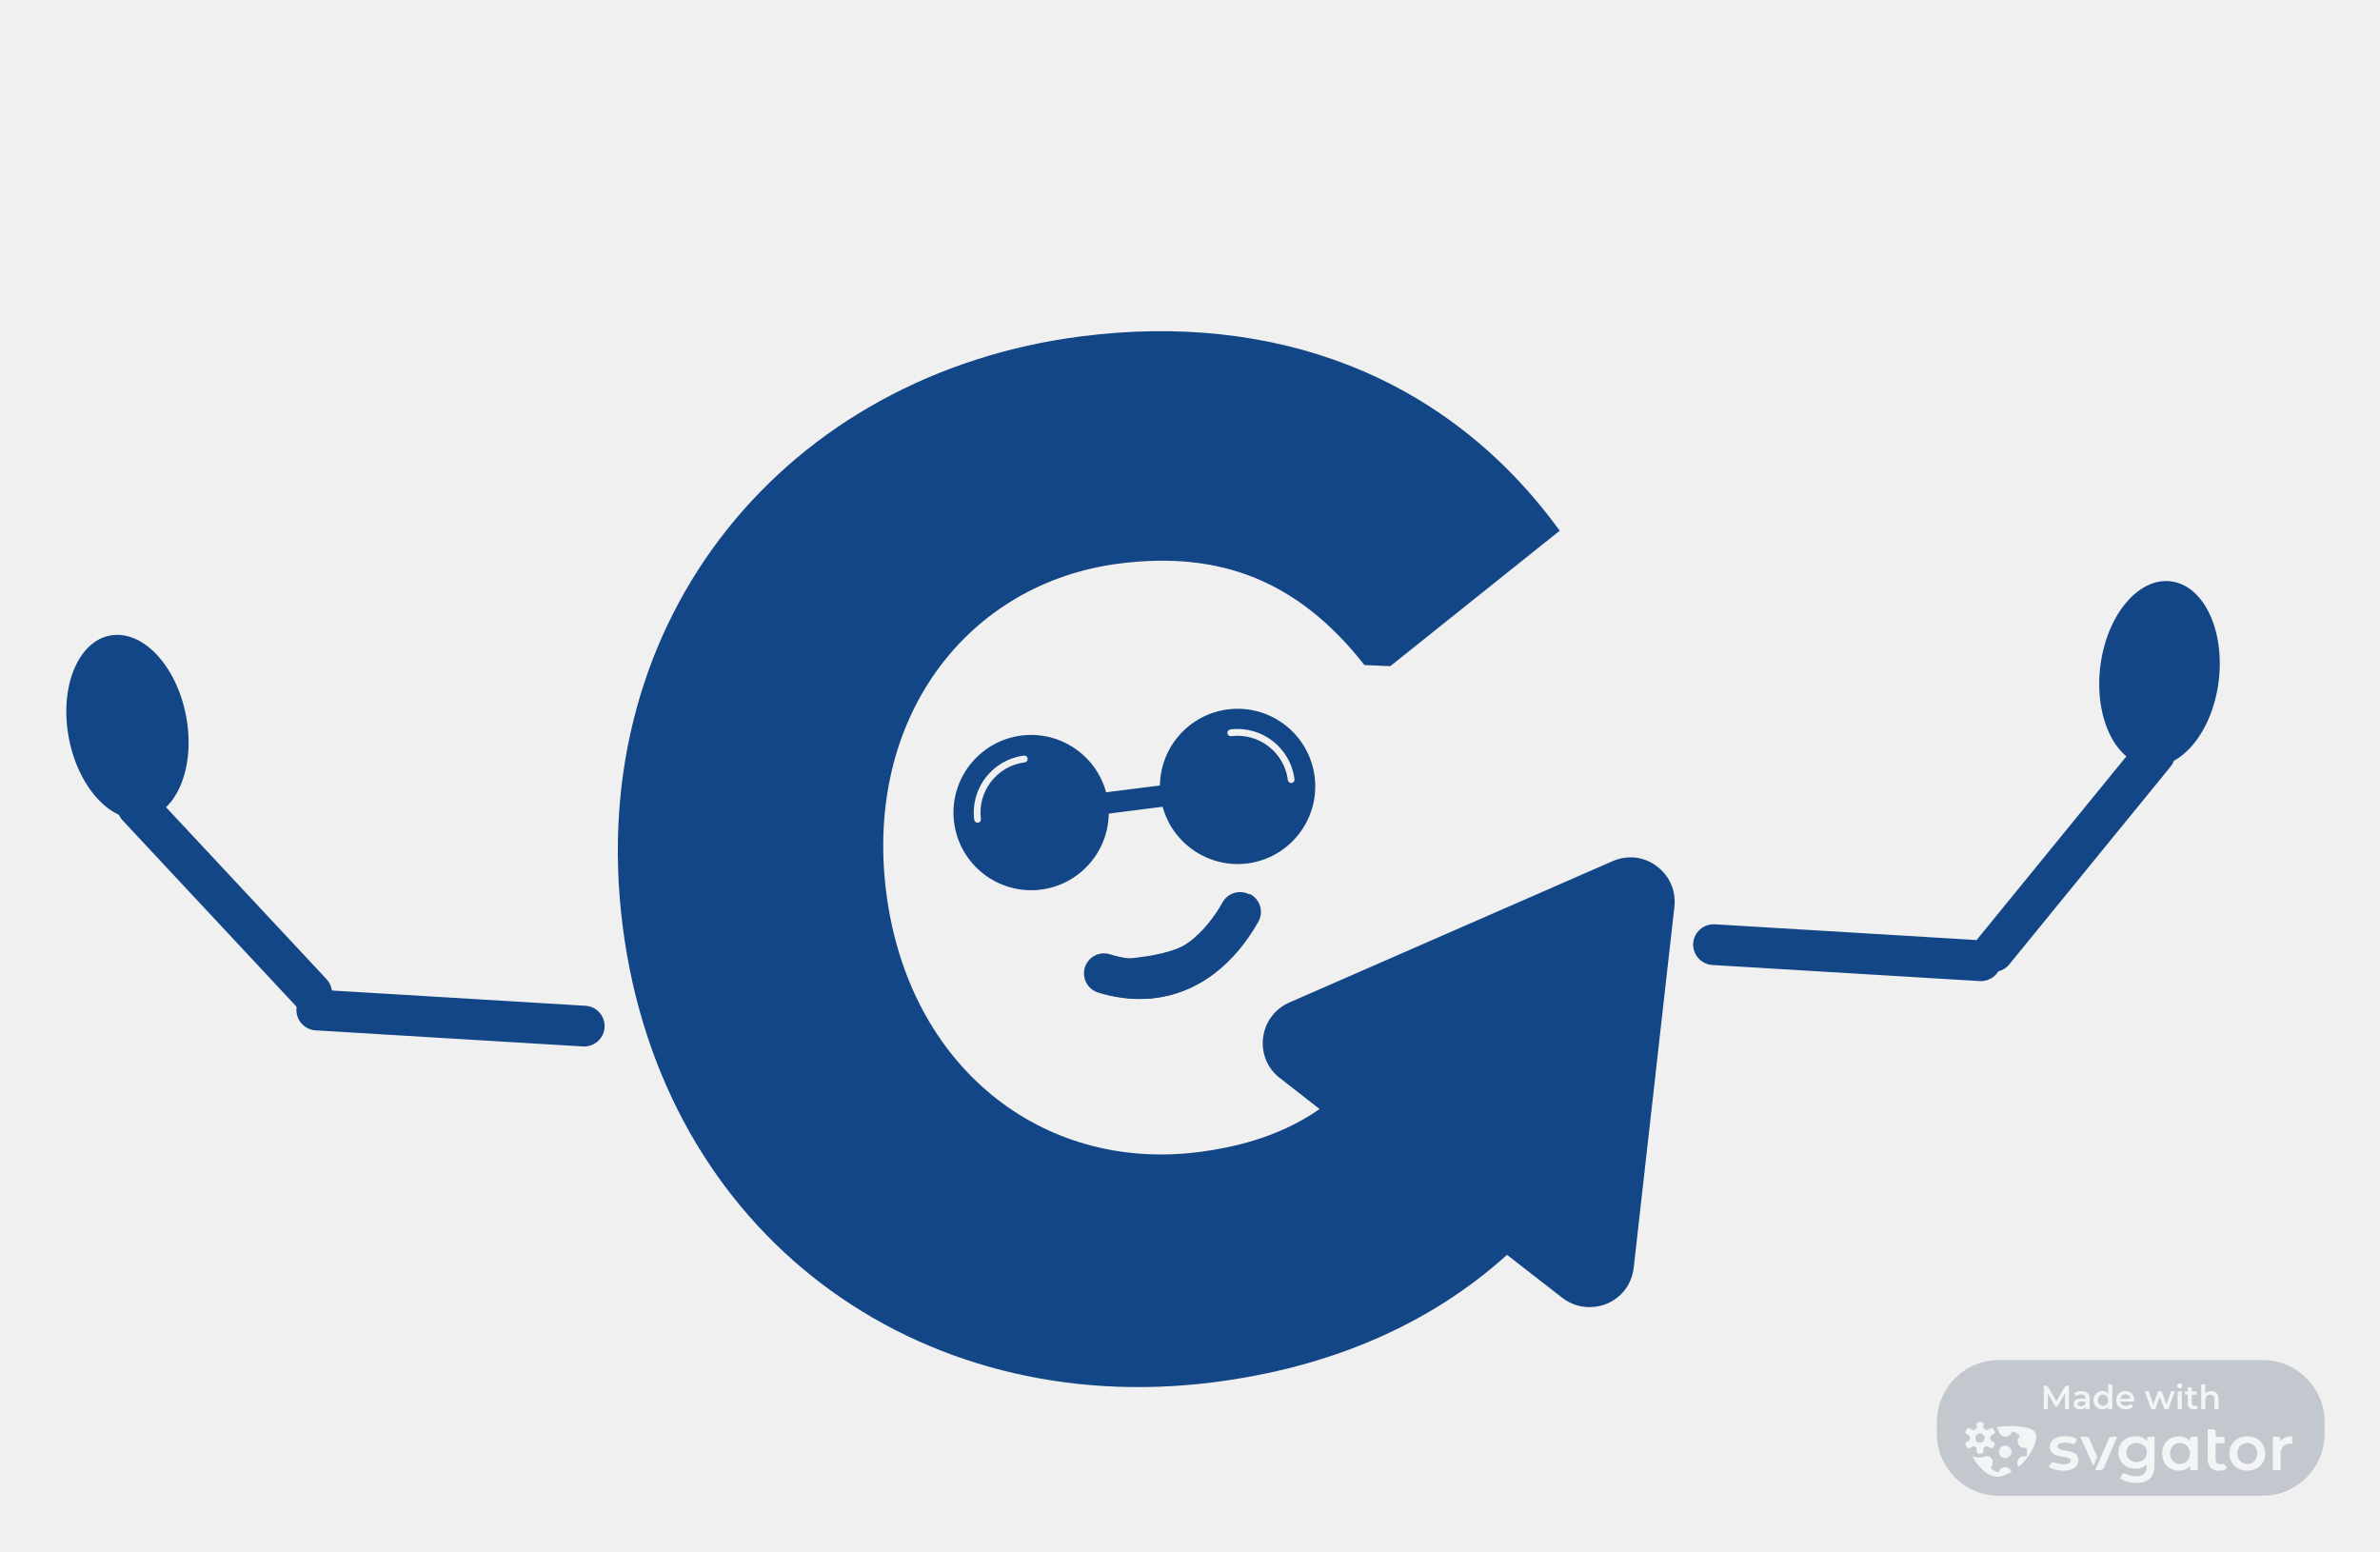
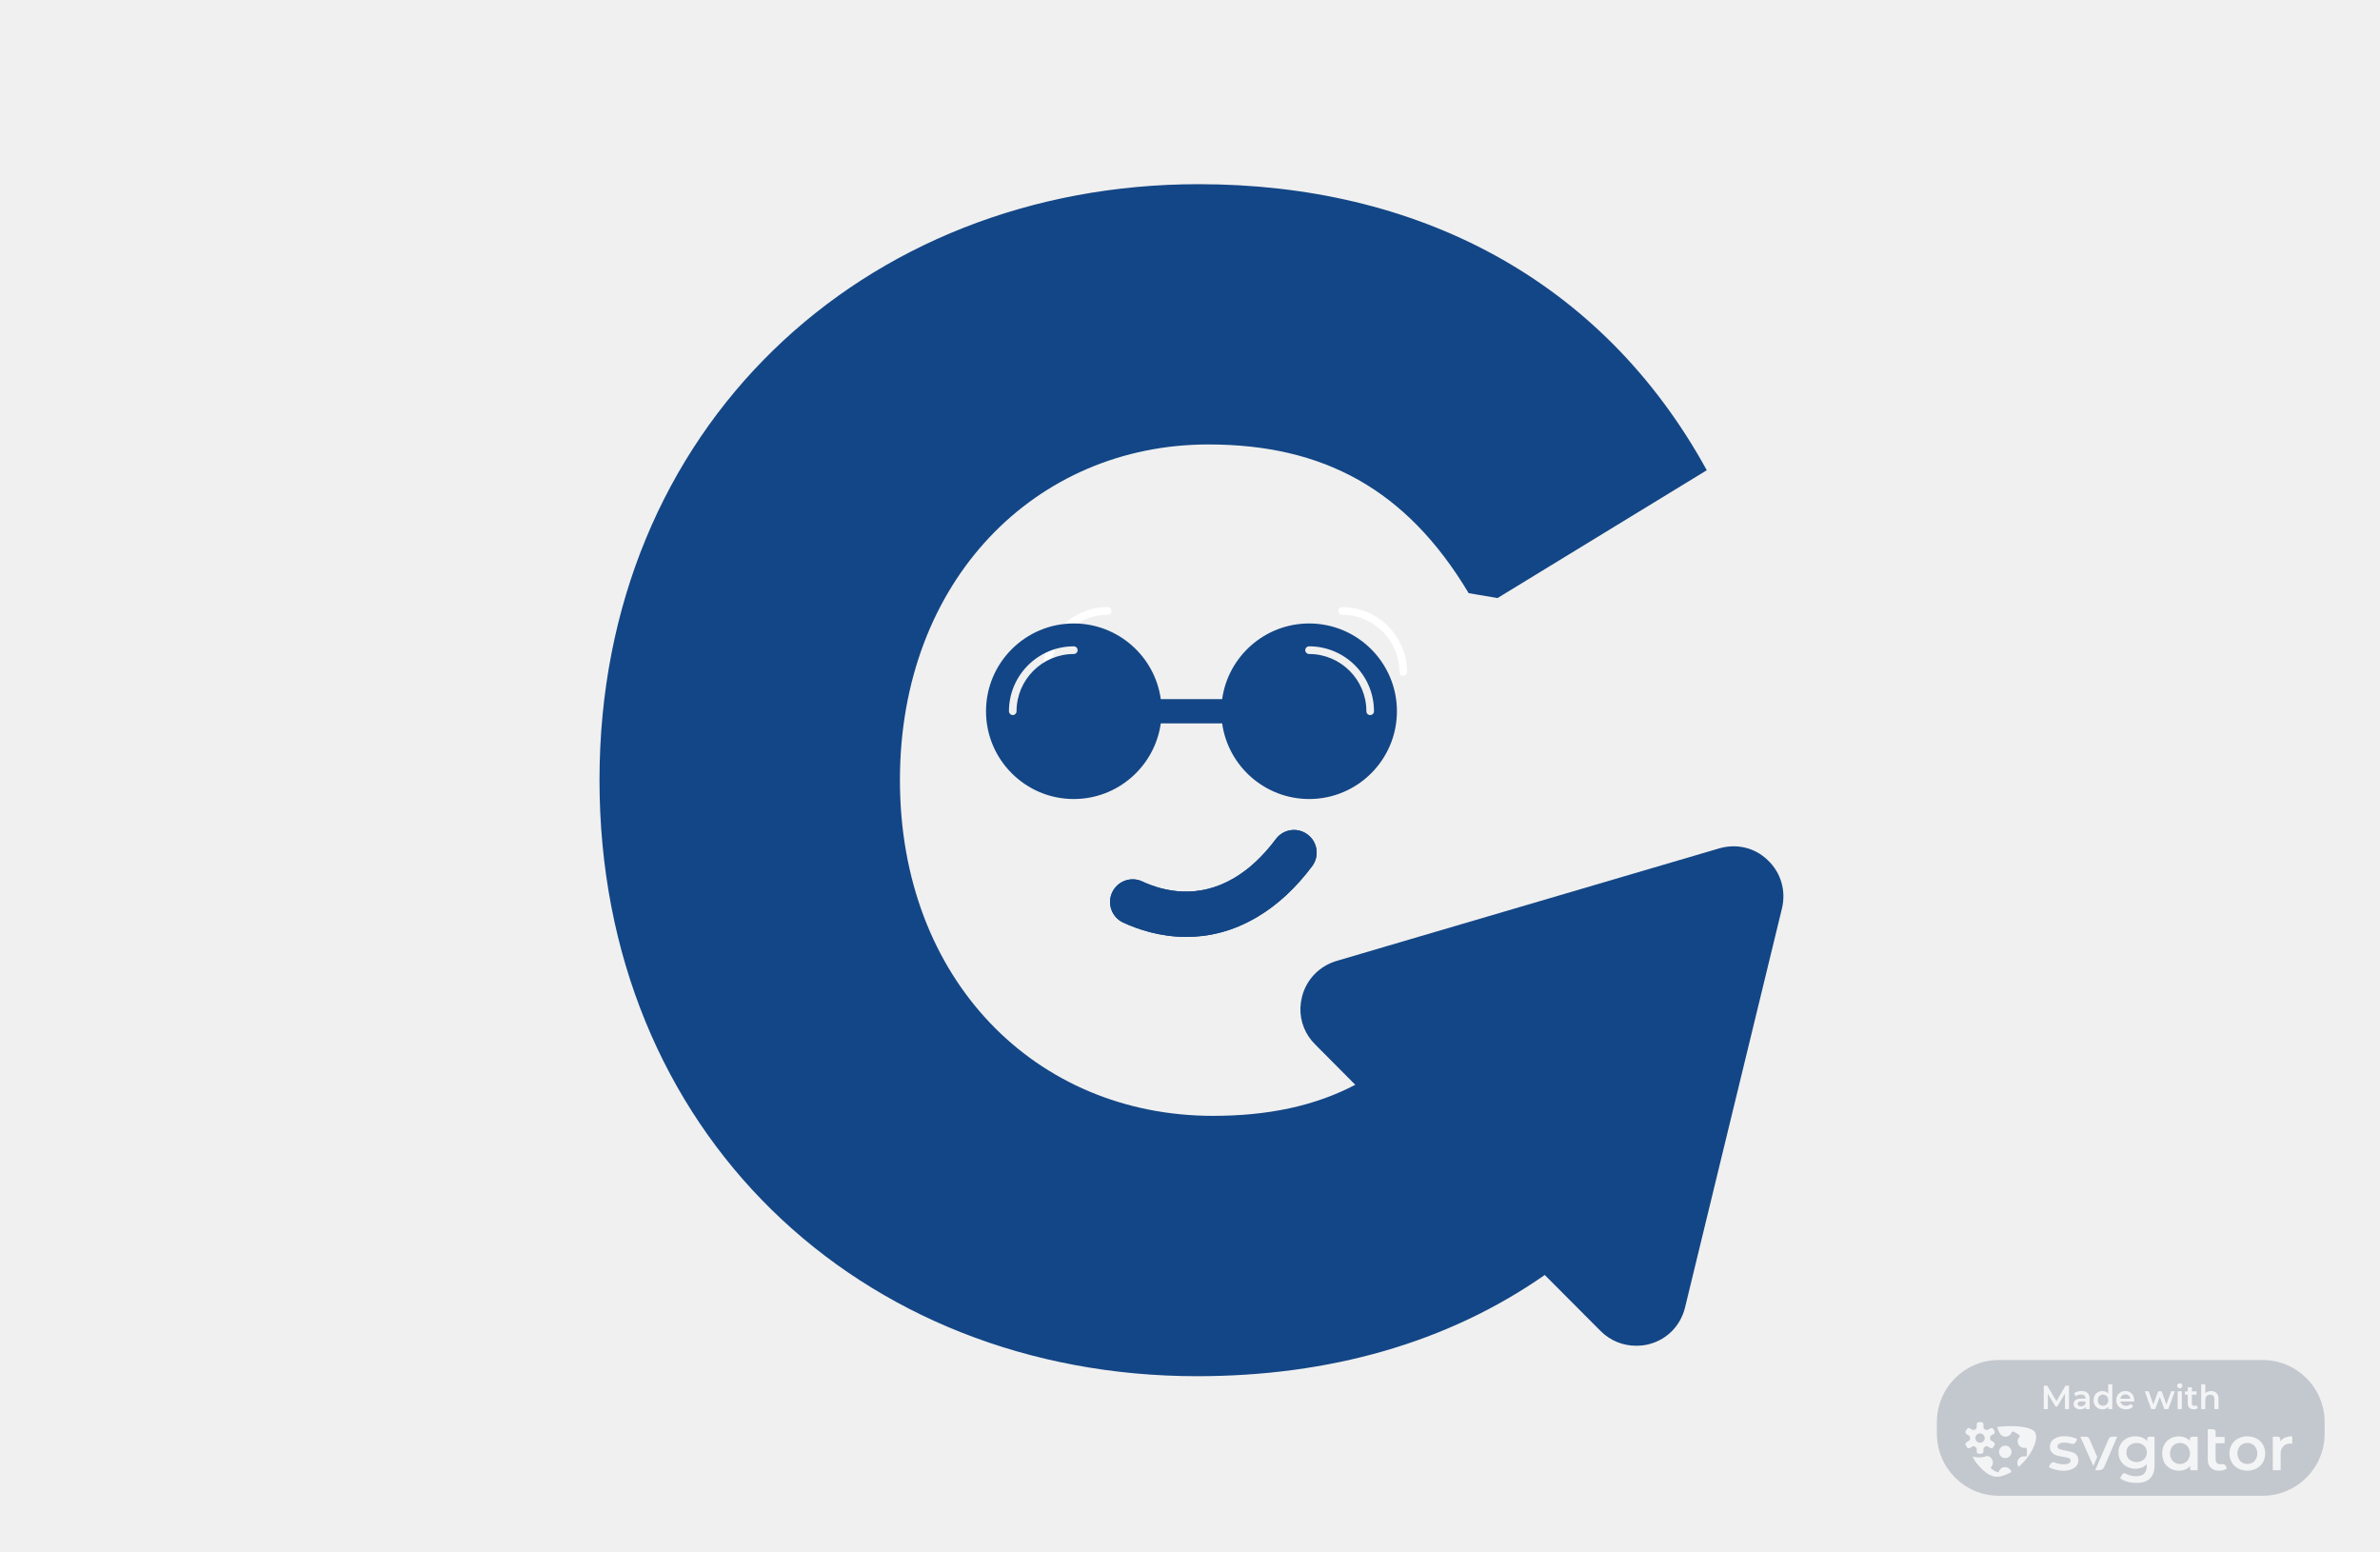
- <svg xmlns="http://www.w3.org/2000/svg" id="eHrPO8fATRM1" viewBox="0 0 350.76 228.57" shape-rendering="geometricPrecision" text-rendering="geometricPrecision" project-id="a3becb7bf2cf4243b5b0119293f66a98" export-id="05f6f4d6454044f6a4405d2b859d0123" cached="false">
-   <g id="eHrPO8fATRM2" transform="matrix(.992066-.125722 0.125722 0.992066-14.49231 22.70981)">
-     <g transform="translate(13.70477 48.49565)">
-       <path d="M231.54,94.38L218.9,146.41c-.57,2.31-2.28,4.11-4.59,4.74-.61.18-1.22.23-1.8.23-1.7,0-3.35-.66-4.6-1.91l-7.29-7.31c-12.69,8.85-28.11,13.19-45.32,13.19-43.93,0-77.89-31.85-77.89-77.69s34.36-77.66,78.09-77.66c28.35,0,52.5,12.26,66.24,37.28L194.46,53.94l-3.76-.64c-8.09-13.53-18.94-19.38-33.92-19.38-22.51,0-40.21,17.71-40.21,43.74s17.7,43.76,40.81,43.76c7.12,0,13.25-1.27,18.54-4.05l-5.23-5.26c-1.65-1.62-2.29-3.97-1.71-6.22.58-2.26,2.26-3.99,4.51-4.66l49.84-14.66c2.29-.67,4.66-.12,6.36,1.53c1.71,1.62,2.4,3.96,1.85,6.28Z" fill="#134686" />
-       <rect id="eHrPO8fATRM5" width="11.44" height="3.16" rx="0" ry="0" transform="translate(148.92 67.11)" fill="#134686" />
-       <g id="eHrPO8fATRM6">
-         <path d="M150.57,67.11c-.77-5.57-5.57-9.86-11.34-9.86-6.31,0-11.44,5.13-11.44,11.44s5.13,11.44,11.44,11.44c5.77,0,10.56-4.29,11.34-9.86h.11v-3.16h-.11Zm-11.34-5.88c-4.11,0-7.46,3.35-7.46,7.46c0,.27-.22.5-.49.5s-.5-.23-.5-.5c0-4.67,3.79-8.46,8.45-8.46.28,0,.5.23.5.5s-.22.5-.5.5Z" fill="#134686" />
-         <path d="M169.91,57.25c-5.77,0-10.57,4.3-11.34,9.86-.07.51-.11,1.04-.11,1.58s.04,1.07.11,1.58c.77,5.56,5.57,9.86,11.34,9.86c6.31,0,11.44-5.13,11.44-11.44s-5.13-11.44-11.44-11.44Zm7.95,11.94c-.27,0-.49-.22-.49-.5c0-4.11-3.35-7.46-7.46-7.46-.28,0-.51-.23-.51-.5s.23-.5.51-.5c4.66,0,8.45,3.79,8.45,8.46c0,.28-.22.5-.5.5Z" fill="#134686" />
-       </g>
-       <path d="M170.3,88.88c-2.12,2.84-4.53,5.07-7.17,6.63-3.26,1.93-6.42,2.59-9.22,2.59-3.46,0-6.36-1-8.24-1.87-1.48-.69-2.12-2.44-1.44-3.92.69-1.48,2.44-2.13,3.92-1.44c2.87,1.33,7.28,2.33,11.98-.44c1.96-1.16,3.79-2.87,5.44-5.08.97-1.31,2.82-1.58,4.13-.6c1.31.97,1.58,2.82.6,4.13Z" fill="#134686" />
-       <path id="eHrPO8fATRM10" d="M170.3,88.88c-2.12,2.84-4.53,5.07-7.17,6.63-3.26,1.93-6.42,2.59-9.22,2.59-3.46,0-6.36-1-8.24-1.87-1.48-.69-2.12-2.44-1.44-3.92.69-1.48,11.2.89,15.9-1.88c1.96-1.16,8.26-6.66,9.57-5.68c1.31.97,1.58,2.82.6,4.13Z" transform="translate(.127576-.016584)" fill="#134686" />
-       <g transform="translate(-2 2)">
+ <svg xmlns="http://www.w3.org/2000/svg" id="esBeHUhZEDn1" viewBox="0 0 350.76 228.57" shape-rendering="geometricPrecision" text-rendering="geometricPrecision" project-id="a3becb7bf2cf4243b5b0119293f66a98" export-id="42a346504b1d40e4b4fe6e2a48e48562" cached="false">
+   <g id="esBeHUhZEDn2" transform="matrix(1.130674 0 0 1.130675-16.20448-35.09575)" opacity="0">
+     <g transform="matrix(.999968 0.007984-.007984 0.999968 11.76597 47.57633)">
+       <g transform="translate(1.784352 5.306735)">
        <g transform="translate(0-2)">
-           <g id="eHrPO8fATRM13" transform="translate(0 0.000009)">
-             <ellipse id="eHrPO8fATRM14" rx="8.79" ry="13.72" transform="matrix(.998027-.06279 0.062791 0.998027 10.69419 39.4364)" fill="#134686" />
+           <g id="esBeHUhZEDn6" transform="translate(-.530088 0.004241)">
+             <ellipse id="esBeHUhZEDn7" rx="8.79" ry="13.72" transform="matrix(.998027-.06279 0.062791 0.998027 10.69419 39.4364)" fill="#134686" />
            <line x1="30.82" y1="81.6" x2="8.82" y2="51.11" transform="translate(1.873903 0.137757)" fill="none" stroke="#134686" stroke-width="6" stroke-linecap="round" stroke-miterlimit="10" />
          </g>
        </g>
      </g>
    </g>
    <g transform="translate(41.9703 128.6261)">
-       <path id="eHrPO8fATRM17" d="M41.81,13.31c-.18,0-.37-.02-.56-.05L2.44,5.95c-1.62-.31-2.69-1.88-2.39-3.51.31-1.62,1.88-2.69,3.51-2.39c2.046.385,3.93.74,5.651,1.063C18.304,2.824,22.85,3.68,22.85,3.68s17.085,3.221,19.52,3.68c1.63.31,2.7,1.88,2.39,3.5-.27,1.44-1.53,2.44-2.94,2.44l-.01.01Z" transform="translate(-.133922 1.186256)" fill="#134686" />
+       <path id="esBeHUhZEDn10" d="M41.81,13.31c-.18,0-.37-.02-.56-.05L2.44,5.95c-1.62-.31-2.69-1.88-2.39-3.51.31-1.62,1.88-2.69,3.51-2.39c2.046.385,3.93.74,5.651,1.063C18.304,2.824,22.85,3.68,22.85,3.68s17.085,3.221,19.52,3.68c1.63.31,2.7,1.88,2.39,3.5-.27,1.44-1.53,2.44-2.94,2.44l-.01.01Z" transform="translate(-.133922 1.186256)" fill="#134686" />
    </g>
-     <g transform="translate(247.3977 144.9487)">
-       <path id="eHrPO8fATRM19" d="M41.81,13.31c-.18,0-.37-.02-.56-.05L2.44,5.95c-1.62-.31-2.69-1.88-2.39-3.51.31-1.62,1.88-2.69,3.51-2.39c2.046.385,3.93.74,5.651,1.063C18.304,2.824,22.85,3.68,22.85,3.68s17.085,3.221,19.52,3.68c1.63.31,2.7,1.88,2.39,3.5-.27,1.44-1.53,2.44-2.94,2.44l-.01.01Z" transform="translate(-.133922 1.186256)" fill="#134686" />
-     </g>
-     <g transform="matrix(-.982905-.184111-.184111 0.982905 338.261 81.00181)">
-       <g>
-         <g id="eHrPO8fATRM22" transform="translate(0 0.000009)">
-           <ellipse id="eHrPO8fATRM23" rx="8.79" ry="13.72" transform="matrix(.998027-.06279 0.062791 0.998027 10.69419 39.4364)" fill="#134686" />
-           <line x1="30.82" y1="81.6" x2="8.82" y2="51.11" transform="translate(1.873903 0.137757)" fill="none" stroke="#134686" stroke-width="6" stroke-linecap="round" stroke-miterlimit="10" />
+   </g>
+   <g id="esBeHUhZEDn11" transform="matrix(-1.130674 0 0 1.130675 366.9645-24.86683)" opacity="0">
+     <g transform="matrix(.999968 0.007984-.007984 0.999968 11.76597 47.57633)">
+       <g transform="translate(1.784352 5.306735)">
+         <g transform="translate(0-2)">
+           <g id="esBeHUhZEDn15" transform="translate(-.530088 0.004241)">
+             <ellipse id="esBeHUhZEDn16" rx="8.79" ry="13.72" transform="matrix(.998027-.06279 0.062791 0.998027 10.69419 39.4364)" fill="#134686" />
+             <line x1="30.82" y1="81.6" x2="8.82" y2="51.11" transform="translate(1.873903 0.137757)" fill="none" stroke="#134686" stroke-width="6" stroke-linecap="round" stroke-miterlimit="10" />
+           </g>
        </g>
      </g>
    </g>
+     <g transform="translate(41.9703 128.6261)">
+       <path id="esBeHUhZEDn19" d="M41.81,13.31c-.18,0-.37-.02-.56-.05L2.44,5.95c-1.62-.31-2.69-1.88-2.39-3.51.31-1.62,1.88-2.69,3.51-2.39c2.046.385,3.93.74,5.651,1.063C18.304,2.824,22.85,3.68,22.85,3.68s17.085,3.221,19.52,3.68c1.63.31,2.7,1.88,2.39,3.5-.27,1.44-1.53,2.44-2.94,2.44l-.01.01Z" transform="translate(-.133922 1.186256)" fill="#134686" />
+     </g>
  </g>
-   <g id="eHrPO8fATRM25" transform="matrix(.326529 0 0 0.326529 288.1906 202.1212)">
-     <rect id="eHrPO8fATRM26" width="175" height="61.25" rx="28" ry="28" transform="matrix(1 0 0 1-8.375042-5.249997)" opacity="0.2" fill="#112346" stroke-width="0" />
-     <path id="eHrPO8fATRM27" d="M100.296,8.841h1.861v8.057h-1.861v-8.057Zm.938-1.328c-.338,0-.62-.106-.849-.317-.228-.221-.343-.493-.343-.815s.114-.588.343-.8c.228-.221.511-.332.849-.332s.62.106.849.317c.228.201.343.458.343.769c0,.332-.114.614-.343.845-.218.221-.501.332-.849.332Zm17.508,4.767v4.617h-1.861v-4.376c0-.704-.164-1.232-.491-1.584-.328-.362-.794-.543-1.399-.543-.685,0-1.226.211-1.623.634-.397.412-.596,1.011-.596,1.796v4.074h-1.861v-11.195h1.861v4.074c.308-.332.685-.583,1.132-.754.457-.181.963-.272,1.519-.272c1.003,0,1.807.297,2.412.89.605.593.908,1.474.908,2.64h-0Zm-11.149,4.724c-.873,0-1.548-.231-2.025-.694-.477-.463-.715-1.137-.715-2.022v-3.878h-1.31v-1.509h1.31v-1.841h1.861v1.841h2.129v1.509h-2.129v3.832c0,.392.094.694.283.905.189.201.462.302.819.302.417,0,.764-.111,1.042-.332l.521,1.343c-.218.181-.486.317-.804.407-.308.091-.635.136-.983.136v0Zm-13.296-.106l-2.055-5.552-2.084,5.552h-1.787l-2.918-8.057h1.757l2.099,5.945l2.189-5.945h1.563l2.144,5.975l2.159-5.975h1.653l-2.933,8.057h-1.787Zm-13.585-3.985c0,.131-.01.317-.03.558h-6.238c.109.593.392,1.066.849,1.418.466.342,1.042.513,1.727.513.873,0,1.593-.292,2.159-.875l.998,1.162c-.357.433-.809.759-1.355.981s-1.161.332-1.846.332c-.873,0-1.643-.176-2.308-.528-.665-.352-1.181-.84-1.548-1.464-.357-.634-.536-1.348-.536-2.143c0-.785.174-1.489.521-2.112.357-.634.849-1.127,1.474-1.479s1.33-.528,2.114-.528c.774,0,1.464.176,2.07.528.615.342,1.092.83,1.429,1.464.347.624.521,1.348.521,2.173l-0-0Zm-4.02-2.656c-.596,0-1.102.181-1.519.543-.407.352-.655.825-.744,1.418h4.511c-.079-.583-.323-1.056-.729-1.418-.407-.362-.913-.543-1.519-.543Zm-7.675,6.639v-1.041c-.308.382-.69.669-1.146.86-.447.191-.943.287-1.489.287-.764,0-1.454-.171-2.07-.513-.605-.342-1.082-.825-1.429-1.448-.347-.634-.521-1.358-.521-2.173s.174-1.534.521-2.158c.347-.624.824-1.106,1.429-1.448.616-.342,1.305-.513,2.07-.513.526,0,1.007.091,1.444.272s.809.453,1.117.815v-4.134h1.861v11.195h-1.787Zm-.357-2.701c.208-.382.313-.825.313-1.328s-.104-.946-.313-1.328c-.208-.382-.491-.674-.849-.875-.357-.211-.759-.317-1.206-.317-.447,0-.849.106-1.206.317-.357.201-.64.493-.849.875s-.313.825-.313,1.328.104.946.313,1.328.491.679.849.89c.357.201.759.302,1.206.302.447,0,.849-.101,1.206-.302.357-.211.64-.508.849-.89ZM56.937,8.75c1.171,0,2.065.287,2.68.86.625.563.938,1.418.938,2.565v4.723h-1.757v-.981c-.228.352-.556.624-.983.815-.417.181-.923.272-1.519.272s-1.117-.101-1.563-.302c-.447-.211-.794-.498-1.042-.86-.238-.372-.357-.79-.357-1.252c0-.724.263-1.303.789-1.735.536-.443,1.375-.664,2.516-.664h2.055v-.121c0-.563-.169-.996-.506-1.298-.328-.302-.819-.453-1.474-.453-.447,0-.888.07-1.325.211-.427.141-.789.337-1.087.588l-.73-1.373c.417-.322.918-.568,1.504-.739s1.206-.257,1.861-.257l0.0 0Zm-.253,6.88c.467,0,.878-.106,1.236-.317.367-.221.625-.533.774-.935v-.935h-1.921c-1.072,0-1.608.357-1.608,1.071c0,.342.134.614.402.815s.64.302,1.117.302h0Zm-10.691.061h-.864l-3.424-5.703v6.91h-1.846v-10.562h1.593l4.139,7.001l4.065-7.001h1.593l.015,10.562h-1.831l-.015-7.001-3.424,5.794ZM109.334,29.34v15.15h-3.372v-1.962c-.578.712-1.324,1.268-2.172,1.617-.906.368-1.876.552-2.853.54-1.38.024-2.742-.308-3.957-.963-1.137-.626-2.074-1.563-2.7-2.7-1.304-2.564-1.304-5.596,0-8.16.628-1.136,1.564-2.072,2.7-2.7c1.215-.653,2.578-.984,3.957-.963.925-.009,1.843.166,2.7.513.817.335,1.55.847,2.145,1.5v-.762c0-.286.114-.561.316-.764s.477-.316.764-.316l2.472-.03Zm-4.767,11.01c1.702-1.974,1.702-4.896,0-6.87-1.8-1.744-4.659-1.744-6.459,0-1.685,1.98-1.685,4.89,0,6.87.841.872,2.011,1.347,3.222,1.308c1.214.039,2.388-.434,3.237-1.302v-.006Zm17.94,3.324c-.451.355-.969.615-1.524.762-.614.172-1.249.258-1.887.255-1.41.091-2.799-.379-3.864-1.308-.962-1.023-1.452-2.403-1.35-3.804v-13.59h2.469c.286,0,.561.114.764.316s.316.477.316.764v2.379h4.047v2.853h-4.047v7.2c-.044.614.154,1.222.552,1.692.406.41.968.628,1.545.597.226.001.452-.017.675-.054.81-.17,1.625.262,1.941,1.026l.363.912Zm5.079.027c-1.2-.634-2.198-1.592-2.88-2.766-1.38-2.494-1.38-5.522,0-8.016.685-1.167,1.683-2.12,2.88-2.751c2.615-1.326,5.704-1.326,8.319,0c1.197.632,2.194,1.584,2.88,2.751c1.38,2.494,1.38,5.522,0,8.016-.682,1.174-1.68,2.132-2.88,2.766-2.615,1.326-5.704,1.326-8.319,0Zm7.392-3.369c1.702-1.974,1.702-4.896,0-6.87-1.8-1.744-4.659-1.744-6.459,0-1.685,1.98-1.685,4.89,0,6.87.841.872,2.011,1.347,3.222,1.308c1.211.044,2.384-.42,3.237-1.281v-.027Zm17.022-11.16v3.372c-.271-.054-.546-.083-.822-.087-1.194-.067-2.362.368-3.222,1.2-.835.96-1.254,2.211-1.167,3.48v7.353h-3.552v-15.15h2.298c.286,0,.561.114.764.316s.316.477.316.764v1.134c1.014-1.588,2.809-2.382,5.385-2.382Zm-107.022,15.042c-1-.244-1.95-.657-2.811-1.221l.621-1.233c.374-.74,1.251-1.073,2.022-.768.374.155.757.288,1.146.399.918.269,1.869.407,2.826.411c2.118,0,3.179-.557,3.183-1.671.014-.511-.319-.966-.81-1.107-.844-.282-1.713-.483-2.595-.6-1.033-.149-2.054-.374-3.054-.675-.775-.249-1.472-.695-2.022-1.296-.611-.711-.921-1.632-.864-2.568-.03-1.383.649-2.685,1.8-3.453c1.447-.932,3.15-1.386,4.869-1.296c1.054 0,2.105.119,3.132.354.902.189,1.769.519,2.568.978l-.675,1.296c-.363.73-1.216,1.072-1.983.795-.985-.36-2.026-.541-3.075-.534-.818-.048-1.635.114-2.373.471-.483.223-.797.701-.81,1.233-.01.547.341,1.036.864,1.2.875.316,1.779.543,2.7.675c1.008.151,2.004.377,2.979.675.77.234,1.467.664,2.022,1.248.596.692.897,1.591.837,2.502.021,1.38-.68,2.671-1.848,3.405-1.505.927-3.257,1.374-5.022,1.281-1.226-.003-2.446-.171-3.627-.501Zm44.883-14.874v12.858c0,5.336-2.724,8.004-8.172,8.004-1.401.008-2.796-.178-4.146-.552-1.178-.305-2.281-.852-3.237-1.605l1.026-1.713c.306-.493.952-.645,1.446-.342.518.293,1.065.533,1.632.714.996.325,2.037.489,3.084.486c1.664,0,2.884-.378,3.66-1.134.846-.947,1.268-2.199,1.167-3.465v-.795c-.611.664-1.368,1.178-2.211,1.5-.914.349-1.886.523-2.865.513-1.356.018-2.696-.299-3.9-.924-1.142-.592-2.097-1.491-2.757-2.595-.682-1.16-1.03-2.486-1.005-3.831-.027-1.341.321-2.662,1.005-3.816.66-1.096,1.613-1.985,2.751-2.568c1.208-.613,2.546-.921,3.9-.9c1.025-.014,2.044.169,3,.54.881.345,1.659.911,2.259,1.644v-.936c0-.286.114-.561.316-.764s.477-.316.764-.316l2.283-.003Zm-4.782,10.263c.866-.808,1.34-1.951,1.299-3.135.036-1.171-.436-2.3-1.296-3.096-1.929-1.588-4.713-1.588-6.642,0-.856.797-1.326,1.926-1.287,3.096-.044,1.182.425,2.325,1.287,3.135c1.922,1.605,4.717,1.605,6.639,0Zm-12.057-10.278l-5.892,13.743c-.369.861-1.214,1.42-2.151,1.422h-1.902l5.763-13.404.3-.675c.283-.652.927-1.073,1.638-1.071l2.244-.015Zm-10.785,13.263l-5.889-13.236h2.511c.718-.001,1.367.43,1.644,1.092l3.492,8.046-1.758,4.098Z" opacity="0.8" clip-rule="evenodd" fill="#fff" fill-rule="evenodd" />
-     <g id="eHrPO8fATRM28" transform="matrix(.3 0 0 0.3-18.12243-25.9059)" opacity="0.8" mask="url(#eHrPO8fATRM30)">
-       <path id="eHrPO8fATRM29" d="M129.5,243.584c-8.76,2.18-20.08,1.79-37.33-19.63-2.358-2.928-4.382-6.363-5.934-10.028c3.008.979,6.219,1.508,9.554,1.508c17.032,0,30.84-13.808,30.84-30.84c0-5.42-1.398-10.514-3.854-14.939c22.541-3.148,48.247-1.187,56.014,6.199c12.32,11.73-14.11,59.03-49.29,67.73Z" fill="#fff" />
-       <mask id="eHrPO8fATRM30" mask-type="alpha" x="-150%" y="-150%" height="400%" width="400%">
-         <path id="eHrPO8fATRM31" d="M78.375,207.039c0-31.46,25.503-56.963,56.963-56.963s56.963,25.503,56.963,56.963-25.503,56.963-56.963,56.963-56.963-25.503-56.963-56.963Zm89.235-4.715c-.168-.939-1.06-1.567-2-1.41h-.06c-4.154.716-8.305-1.283-10.336-4.977s-1.494-8.27,1.336-11.393c.33-.33.516-.778.516-1.245s-.186-.915-.516-1.245l-.11-.1c-2.707-2.319-5.787-4.161-9.11-5.45-.436-.173-.923-.165-1.353.023s-.767.539-.937.977v.06c-1.404,3.987-5.188,6.639-9.414,6.598s-7.959-2.765-9.286-6.778c-.134-.449-.442-.826-.855-1.048s-.897-.269-1.345-.132h-.11c-3.264,1.214-6.312,2.942-9.03,5.12-.373.282-.619.701-.683,1.164s.06.933.343,1.306l.1.12c2.683,3.224,3.038,7.791.884,11.391s-6.345,5.448-10.454,4.609c-.456-.104-.935-.023-1.331.227s-.676.647-.779,1.103v.09c-.554,3.438-.554,6.942,0,10.38.064.465.312.885.687,1.167s.848.402,1.313.333h.11c4.154-.716,8.305,1.283,10.336,4.977s1.494,8.27-1.336,11.393c-.33.33-.516.778-.516,1.245s.186.915.516,1.245l.11.1c2.709,2.308,5.789,4.14,9.11,5.42.436.173.923.165,1.353-.023s.767-.539.937-.977v-.06c1.408-3.973,5.182-6.615,9.397-6.579s7.943,2.743,9.283,6.739c.134.449.442.826.855,1.048s.897.269,1.345.132h.11c3.304-1.225,6.387-2.978,9.13-5.19.372-.287.613-.71.672-1.175s-.072-.935-.362-1.305l-.1-.12c-2.83-3.196-3.287-7.848-1.134-11.534s6.43-5.572,10.604-4.676c.93.233,1.874-.33,2.11-1.26v-.09c.535-3.379.535-6.821,0-10.2Zm-41.67,4.69c0-5.197,4.213-9.41,9.41-9.41s9.41,4.213,9.41,9.41-4.213,9.41-9.41,9.41-9.41-4.213-9.41-9.41Z" fill="#fff" stroke-width="0" />
+   <g transform="matrix(1.130674 0 0 1.130675 93.3529 21.35639)">
+     <g>
+       <path d="M61.82,61.23c-4.11,0-7.46,3.35-7.46,7.46c0,.27-.22.5-.49.5s-.5-.23-.5-.5c0-4.67,3.79-8.46,8.45-8.46.28,0,.5.23.5.5s-.22.5-.5.5Z" transform="translate(0 0.000002)" fill="#fff" />
+       <path d="M100.95,68.69c0,.28-.22.5-.5.5s-.49-.22-.49-.5c0-4.11-3.35-7.46-7.46-7.46-.28,0-.51-.23-.51-.5s.23-.5.51-.5c4.66,0,8.45,3.79,8.45,8.46Z" transform="translate(-.11768 0.000002)" fill="#fff" />
+     </g>
+   </g>
+   <g transform="matrix(1.130674 0 0 1.130675 88.35358 27.13971)">
+     <g>
+       <path d="M154.13,94.38l-12.64,52.03c-.57,2.31-2.28,4.11-4.59,4.74-.61.18-1.22.23-1.8.23-1.7,0-3.35-.66-4.6-1.91l-7.29-7.31c-12.69,8.85-28.11,13.19-45.32,13.19C33.96,155.35,0,123.5,0,77.66C0,31.82,34.36,0,78.09,0c28.35,0,52.5,12.26,66.24,37.28L117.05,53.94l-3.76-.64C105.2,39.77,94.35,33.92,79.37,33.92c-22.51,0-40.21,17.71-40.21,43.74s17.7,43.76,40.81,43.76c7.12,0,13.25-1.27,18.54-4.05l-5.23-5.26c-1.29-1.27-1.97-2.99-1.92-4.76.02-.48.09-.97.21-1.46.58-2.26,2.26-3.99,4.51-4.66l6.55-1.93l43.29-12.73c2.29-.67,4.66-.12,6.36,1.53c1.71,1.62,2.4,3.96,1.85,6.28Z" fill="#134686" />
+       <path d="M92.89,88.88c-2.12,2.84-4.53,5.07-7.17,6.63-3.26,1.93-6.42,2.59-9.22,2.59-3.46,0-6.36-1-8.24-1.87-1.48-.69-2.12-2.44-1.44-3.92.69-1.48,2.44-2.13,3.92-1.44c2.87,1.33,7.28,2.33,11.98-.44c1.96-1.16,3.79-2.87,5.44-5.08.97-1.31,2.82-1.58,4.13-.6c1.31.97,1.58,2.82.6,4.13Z" fill="#134686" />
+     </g>
+     <path id="esBeHUhZEDn28" d="M92.5,57.25c-5.77,0-10.57,4.3-11.34,9.86h-8c-.77-5.57-5.57-9.86-11.34-9.86-6.31,0-11.44,5.13-11.44,11.44s5.13,11.44,11.44,11.44c5.77,0,10.56-4.29,11.34-9.86h8c.77,5.56,5.57,9.86,11.34,9.86c6.31,0,11.44-5.13,11.44-11.44s-5.13-11.44-11.44-11.44ZM61.82,61.23c-4.11,0-7.46,3.35-7.46,7.46c0,.27-.22.5-.49.5s-.5-.23-.5-.5c0-4.67,3.79-8.46,8.45-8.46.28,0,.5.23.5.5s-.22.5-.5.5Zm38.63,7.96c-.27,0-.49-.22-.49-.5c0-4.11-3.35-7.46-7.46-7.46-.28,0-.51-.23-.51-.5s.23-.5.51-.5c4.66,0,8.45,3.79,8.45,8.46c0,.28-.22.5-.5.5Z" fill="#134686" />
+     <path d="M92.89,88.88c-2.12,2.84-4.53,5.07-7.17,6.63-3.26,1.93-6.42,2.59-9.22,2.59-3.46,0-6.36-1-8.24-1.87-1.48-.69-2.12-2.44-1.44-3.92.69-1.48,2.44-2.13,3.92-1.44c2.87,1.33,7.28,2.33,11.98-.44c1.96-1.16,3.79-2.87,5.44-5.08.97-1.31,2.82-1.58,4.13-.6c1.31.97,1.58,2.82.6,4.13Z" fill="#134686" />
+   </g>
+   <g id="esBeHUhZEDn30" transform="matrix(.326529 0 0 0.326529 288.1906 202.1212)">
+     <rect id="esBeHUhZEDn31" width="175" height="61.25" rx="28" ry="28" transform="matrix(1 0 0 1-8.375042-5.249997)" opacity="0.2" fill="#112346" stroke-width="0" />
+     <path id="esBeHUhZEDn32" d="M100.296,8.841h1.861v8.057h-1.861v-8.057Zm.938-1.328c-.338,0-.62-.106-.849-.317-.228-.221-.343-.493-.343-.815s.114-.588.343-.8c.228-.221.511-.332.849-.332s.62.106.849.317c.228.201.343.458.343.769c0,.332-.114.614-.343.845-.218.221-.501.332-.849.332Zm17.508,4.767v4.617h-1.861v-4.376c0-.704-.164-1.232-.491-1.584-.328-.362-.794-.543-1.399-.543-.685,0-1.226.211-1.623.634-.397.412-.596,1.011-.596,1.796v4.074h-1.861v-11.195h1.861v4.074c.308-.332.685-.583,1.132-.754.457-.181.963-.272,1.519-.272c1.003,0,1.807.297,2.412.89.605.593.908,1.474.908,2.64h-0Zm-11.149,4.724c-.873,0-1.548-.231-2.025-.694-.477-.463-.715-1.137-.715-2.022v-3.878h-1.31v-1.509h1.31v-1.841h1.861v1.841h2.129v1.509h-2.129v3.832c0,.392.094.694.283.905.189.201.462.302.819.302.417,0,.764-.111,1.042-.332l.521,1.343c-.218.181-.486.317-.804.407-.308.091-.635.136-.983.136v0Zm-13.296-.106l-2.055-5.552-2.084,5.552h-1.787l-2.918-8.057h1.757l2.099,5.945l2.189-5.945h1.563l2.144,5.975l2.159-5.975h1.653l-2.933,8.057h-1.787Zm-13.585-3.985c0,.131-.01.317-.03.558h-6.238c.109.593.392,1.066.849,1.418.466.342,1.042.513,1.727.513.873,0,1.593-.292,2.159-.875l.998,1.162c-.357.433-.809.759-1.355.981s-1.161.332-1.846.332c-.873,0-1.643-.176-2.308-.528-.665-.352-1.181-.84-1.548-1.464-.357-.634-.536-1.348-.536-2.143c0-.785.174-1.489.521-2.112.357-.634.849-1.127,1.474-1.479s1.33-.528,2.114-.528c.774,0,1.464.176,2.07.528.615.342,1.092.83,1.429,1.464.347.624.521,1.348.521,2.173l-0-0Zm-4.02-2.656c-.596,0-1.102.181-1.519.543-.407.352-.655.825-.744,1.418h4.511c-.079-.583-.323-1.056-.729-1.418-.407-.362-.913-.543-1.519-.543Zm-7.675,6.639v-1.041c-.308.382-.69.669-1.146.86-.447.191-.943.287-1.489.287-.764,0-1.454-.171-2.07-.513-.605-.342-1.082-.825-1.429-1.448-.347-.634-.521-1.358-.521-2.173s.174-1.534.521-2.158c.347-.624.824-1.106,1.429-1.448.616-.342,1.305-.513,2.07-.513.526,0,1.007.091,1.444.272s.809.453,1.117.815v-4.134h1.861v11.195h-1.787Zm-.357-2.701c.208-.382.313-.825.313-1.328s-.104-.946-.313-1.328c-.208-.382-.491-.674-.849-.875-.357-.211-.759-.317-1.206-.317-.447,0-.849.106-1.206.317-.357.201-.64.493-.849.875s-.313.825-.313,1.328.104.946.313,1.328.491.679.849.89c.357.201.759.302,1.206.302.447,0,.849-.101,1.206-.302.357-.211.64-.508.849-.89ZM56.937,8.75c1.171,0,2.065.287,2.68.86.625.563.938,1.418.938,2.565v4.723h-1.757v-.981c-.228.352-.556.624-.983.815-.417.181-.923.272-1.519.272s-1.117-.101-1.563-.302c-.447-.211-.794-.498-1.042-.86-.238-.372-.357-.79-.357-1.252c0-.724.263-1.303.789-1.735.536-.443,1.375-.664,2.516-.664h2.055v-.121c0-.563-.169-.996-.506-1.298-.328-.302-.819-.453-1.474-.453-.447,0-.888.07-1.325.211-.427.141-.789.337-1.087.588l-.73-1.373c.417-.322.918-.568,1.504-.739s1.206-.257,1.861-.257l0.0 0Zm-.253,6.88c.467,0,.878-.106,1.236-.317.367-.221.625-.533.774-.935v-.935h-1.921c-1.072,0-1.608.357-1.608,1.071c0,.342.134.614.402.815s.64.302,1.117.302h0Zm-10.691.061h-.864l-3.424-5.703v6.91h-1.846v-10.562h1.593l4.139,7.001l4.065-7.001h1.593l.015,10.562h-1.831l-.015-7.001-3.424,5.794ZM109.334,29.34v15.15h-3.372v-1.962c-.578.712-1.324,1.268-2.172,1.617-.906.368-1.876.552-2.853.54-1.38.024-2.742-.308-3.957-.963-1.137-.626-2.074-1.563-2.7-2.7-1.304-2.564-1.304-5.596,0-8.16.628-1.136,1.564-2.072,2.7-2.7c1.215-.653,2.578-.984,3.957-.963.925-.009,1.843.166,2.7.513.817.335,1.55.847,2.145,1.5v-.762c0-.286.114-.561.316-.764s.477-.316.764-.316l2.472-.03Zm-4.767,11.01c1.702-1.974,1.702-4.896,0-6.87-1.8-1.744-4.659-1.744-6.459,0-1.685,1.98-1.685,4.89,0,6.87.841.872,2.011,1.347,3.222,1.308c1.214.039,2.388-.434,3.237-1.302v-.006Zm17.94,3.324c-.451.355-.969.615-1.524.762-.614.172-1.249.258-1.887.255-1.41.091-2.799-.379-3.864-1.308-.962-1.023-1.452-2.403-1.35-3.804v-13.59h2.469c.286,0,.561.114.764.316s.316.477.316.764v2.379h4.047v2.853h-4.047v7.2c-.044.614.154,1.222.552,1.692.406.41.968.628,1.545.597.226.001.452-.017.675-.054.81-.17,1.625.262,1.941,1.026l.363.912Zm5.079.027c-1.2-.634-2.198-1.592-2.88-2.766-1.38-2.494-1.38-5.522,0-8.016.685-1.167,1.683-2.12,2.88-2.751c2.615-1.326,5.704-1.326,8.319,0c1.197.632,2.194,1.584,2.88,2.751c1.38,2.494,1.38,5.522,0,8.016-.682,1.174-1.68,2.132-2.88,2.766-2.615,1.326-5.704,1.326-8.319,0Zm7.392-3.369c1.702-1.974,1.702-4.896,0-6.87-1.8-1.744-4.659-1.744-6.459,0-1.685,1.98-1.685,4.89,0,6.87.841.872,2.011,1.347,3.222,1.308c1.211.044,2.384-.42,3.237-1.281v-.027Zm17.022-11.16v3.372c-.271-.054-.546-.083-.822-.087-1.194-.067-2.362.368-3.222,1.2-.835.96-1.254,2.211-1.167,3.48v7.353h-3.552v-15.15h2.298c.286,0,.561.114.764.316s.316.477.316.764v1.134c1.014-1.588,2.809-2.382,5.385-2.382Zm-107.022,15.042c-1-.244-1.95-.657-2.811-1.221l.621-1.233c.374-.74,1.251-1.073,2.022-.768.374.155.757.288,1.146.399.918.269,1.869.407,2.826.411c2.118,0,3.179-.557,3.183-1.671.014-.511-.319-.966-.81-1.107-.844-.282-1.713-.483-2.595-.6-1.033-.149-2.054-.374-3.054-.675-.775-.249-1.472-.695-2.022-1.296-.611-.711-.921-1.632-.864-2.568-.03-1.383.649-2.685,1.8-3.453c1.447-.932,3.15-1.386,4.869-1.296c1.054 0,2.105.119,3.132.354.902.189,1.769.519,2.568.978l-.675,1.296c-.363.73-1.216,1.072-1.983.795-.985-.36-2.026-.541-3.075-.534-.818-.048-1.635.114-2.373.471-.483.223-.797.701-.81,1.233-.01.547.341,1.036.864,1.2.875.316,1.779.543,2.7.675c1.008.151,2.004.377,2.979.675.77.234,1.467.664,2.022,1.248.596.692.897,1.591.837,2.502.021,1.38-.68,2.671-1.848,3.405-1.505.927-3.257,1.374-5.022,1.281-1.226-.003-2.446-.171-3.627-.501Zm44.883-14.874v12.858c0,5.336-2.724,8.004-8.172,8.004-1.401.008-2.796-.178-4.146-.552-1.178-.305-2.281-.852-3.237-1.605l1.026-1.713c.306-.493.952-.645,1.446-.342.518.293,1.065.533,1.632.714.996.325,2.037.489,3.084.486c1.664,0,2.884-.378,3.66-1.134.846-.947,1.268-2.199,1.167-3.465v-.795c-.611.664-1.368,1.178-2.211,1.5-.914.349-1.886.523-2.865.513-1.356.018-2.696-.299-3.9-.924-1.142-.592-2.097-1.491-2.757-2.595-.682-1.16-1.03-2.486-1.005-3.831-.027-1.341.321-2.662,1.005-3.816.66-1.096,1.613-1.985,2.751-2.568c1.208-.613,2.546-.921,3.9-.9c1.025-.014,2.044.169,3,.54.881.345,1.659.911,2.259,1.644v-.936c0-.286.114-.561.316-.764s.477-.316.764-.316l2.283-.003Zm-4.782,10.263c.866-.808,1.34-1.951,1.299-3.135.036-1.171-.436-2.3-1.296-3.096-1.929-1.588-4.713-1.588-6.642,0-.856.797-1.326,1.926-1.287,3.096-.044,1.182.425,2.325,1.287,3.135c1.922,1.605,4.717,1.605,6.639,0Zm-12.057-10.278l-5.892,13.743c-.369.861-1.214,1.42-2.151,1.422h-1.902l5.763-13.404.3-.675c.283-.652.927-1.073,1.638-1.071l2.244-.015Zm-10.785,13.263l-5.889-13.236h2.511c.718-.001,1.367.43,1.644,1.092l3.492,8.046-1.758,4.098Z" opacity="0.8" clip-rule="evenodd" fill="#fff" fill-rule="evenodd" />
+     <g id="esBeHUhZEDn33" transform="matrix(.3 0 0 0.3-18.12243-25.9059)" opacity="0.8" mask="url(#esBeHUhZEDn35)">
+       <path id="esBeHUhZEDn34" d="M129.5,243.584c-8.76,2.18-20.08,1.79-37.33-19.63-2.358-2.928-4.382-6.363-5.934-10.028c3.008.979,6.219,1.508,9.554,1.508c17.032,0,30.84-13.808,30.84-30.84c0-5.42-1.398-10.514-3.854-14.939c22.541-3.148,48.247-1.187,56.014,6.199c12.32,11.73-14.11,59.03-49.29,67.73Z" fill="#fff" />
+       <mask id="esBeHUhZEDn35" mask-type="alpha" x="-150%" y="-150%" height="400%" width="400%">
+         <path id="esBeHUhZEDn36" d="M78.375,207.039c0-31.46,25.503-56.963,56.963-56.963s56.963,25.503,56.963,56.963-25.503,56.963-56.963,56.963-56.963-25.503-56.963-56.963Zm89.235-4.715c-.168-.939-1.06-1.567-2-1.41h-.06c-4.154.716-8.305-1.283-10.336-4.977s-1.494-8.27,1.336-11.393c.33-.33.516-.778.516-1.245s-.186-.915-.516-1.245l-.11-.1c-2.707-2.319-5.787-4.161-9.11-5.45-.436-.173-.923-.165-1.353.023s-.767.539-.937.977v.06c-1.404,3.987-5.188,6.639-9.414,6.598s-7.959-2.765-9.286-6.778c-.134-.449-.442-.826-.855-1.048s-.897-.269-1.345-.132h-.11c-3.264,1.214-6.312,2.942-9.03,5.12-.373.282-.619.701-.683,1.164s.06.933.343,1.306l.1.12c2.683,3.224,3.038,7.791.884,11.391s-6.345,5.448-10.454,4.609c-.456-.104-.935-.023-1.331.227s-.676.647-.779,1.103v.09c-.554,3.438-.554,6.942,0,10.38.064.465.312.885.687,1.167s.848.402,1.313.333h.11c4.154-.716,8.305,1.283,10.336,4.977s1.494,8.27-1.336,11.393c-.33.33-.516.778-.516,1.245s.186.915.516,1.245l.11.1c2.709,2.308,5.789,4.14,9.11,5.42.436.173.923.165,1.353-.023s.767-.539.937-.977v-.06c1.408-3.973,5.182-6.615,9.397-6.579s7.943,2.743,9.283,6.739c.134.449.442.826.855,1.048s.897.269,1.345.132h.11c3.304-1.225,6.387-2.978,9.13-5.19.372-.287.613-.71.672-1.175s-.072-.935-.362-1.305l-.1-.12c-2.83-3.196-3.287-7.848-1.134-11.534s6.43-5.572,10.604-4.676c.93.233,1.874-.33,2.11-1.26v-.09c.535-3.379.535-6.821,0-10.2Zm-41.67,4.69c0-5.197,4.213-9.41,9.41-9.41s9.41,4.213,9.41,9.41-4.213,9.41-9.41,9.41-9.41-4.213-9.41-9.41Z" fill="#fff" stroke-width="0" />
      </mask>
    </g>
-     <path id="eHrPO8fATRM32" d="M116.33,114.77l-3.64-2.18c-1.023-.593-1.652-1.687-1.65-2.87v-2c-.002-1.183.627-2.277,1.65-2.87l3.64-2.18c.763-.436,1.321-1.157,1.552-2.005s.115-1.753-.322-2.515v0l-1.74-3c-.935-1.566-2.961-2.08-4.53-1.15v0l-3.68,2.18c-1.024.591-2.286.591-3.31,0l-1.7-1c-1.023-.593-1.652-1.687-1.65-2.87v-4.38c0-.878-.349-1.72-.969-2.341s-1.463-.969-2.341-.969h-3.47c-.878,0-1.72.349-2.341.969s-.969,1.463-.969,2.341s0,.06,0,.09v4.35c.002,1.183-.627,2.277-1.65,2.87l-1.68,1c-1.024.591-2.286.591-3.31,0L80.56,94c-.767-.449-1.683-.57-2.54-.337s-1.586.802-2.02,1.577v0l-1.74,3c-.443.758-.567,1.662-.344,2.512s.775,1.576,1.534,2.018v0L79.1,105c1.023.593,1.652,1.687,1.65,2.87v2c.002,1.183-.627,2.277-1.65,2.87l-3.61,2.18c-1.578.918-2.115,2.94-1.2,4.52v0l1.74,3c.918,1.578,2.94,2.115,4.52,1.2v0l3.66-2.18c1.024-.591,2.286-.591,3.31,0l1.68,1c1.023.593,1.652,1.687,1.65,2.87v3.67c0,.878.349,1.72.969,2.341s1.463.969,2.341.969h3.46c.878,0,1.72-.349,2.341-.969s.969-1.463.969-2.341v0-3.77c-.002-1.183.627-2.277,1.65-2.87l1.7-1c1.024-.591,2.286-.591,3.31,0l3.66,2.18c1.582.913,3.605.372,4.52-1.21v0l1.74-3c.939-1.568.428-3.601-1.14-4.54Zm-20.49.91c-3.866,0-7-3.134-7-7s3.134-7,7-7s7,3.134,7,7v0c0,3.866-3.134,7-7,7v0Z" transform="matrix(.3 0 0 0.3-17.65084-2.6395)" opacity="0.8" fill="#fff" />
+     <path id="esBeHUhZEDn37" d="M116.33,114.77l-3.64-2.18c-1.023-.593-1.652-1.687-1.65-2.87v-2c-.002-1.183.627-2.277,1.65-2.87l3.64-2.18c.763-.436,1.321-1.157,1.552-2.005s.115-1.753-.322-2.515v0l-1.74-3c-.935-1.566-2.961-2.08-4.53-1.15v0l-3.68,2.18c-1.024.591-2.286.591-3.31,0l-1.7-1c-1.023-.593-1.652-1.687-1.65-2.87v-4.38c0-.878-.349-1.72-.969-2.341s-1.463-.969-2.341-.969h-3.47c-.878,0-1.72.349-2.341.969s-.969,1.463-.969,2.341s0,.06,0,.09v4.35c.002,1.183-.627,2.277-1.65,2.87l-1.68,1c-1.024.591-2.286.591-3.31,0L80.56,94c-.767-.449-1.683-.57-2.54-.337s-1.586.802-2.02,1.577v0l-1.74,3c-.443.758-.567,1.662-.344,2.512s.775,1.576,1.534,2.018v0L79.1,105c1.023.593,1.652,1.687,1.65,2.87v2c.002,1.183-.627,2.277-1.65,2.87l-3.61,2.18c-1.578.918-2.115,2.94-1.2,4.52v0l1.74,3c.918,1.578,2.94,2.115,4.52,1.2v0l3.66-2.18c1.024-.591,2.286-.591,3.31,0l1.68,1c1.023.593,1.652,1.687,1.65,2.87v3.67c0,.878.349,1.72.969,2.341s1.463.969,2.341.969h3.46c.878,0,1.72-.349,2.341-.969s.969-1.463.969-2.341v0-3.77c-.002-1.183.627-2.277,1.65-2.87l1.7-1c1.024-.591,2.286-.591,3.31,0l3.66,2.18c1.582.913,3.605.372,4.52-1.21v0l1.74-3c.939-1.568.428-3.601-1.14-4.54Zm-20.49.91c-3.866,0-7-3.134-7-7s3.134-7,7-7s7,3.134,7,7v0c0,3.866-3.134,7-7,7v0Z" transform="matrix(.3 0 0 0.3-17.65084-2.6395)" opacity="0.8" fill="#fff" />
  </g>
</svg>
